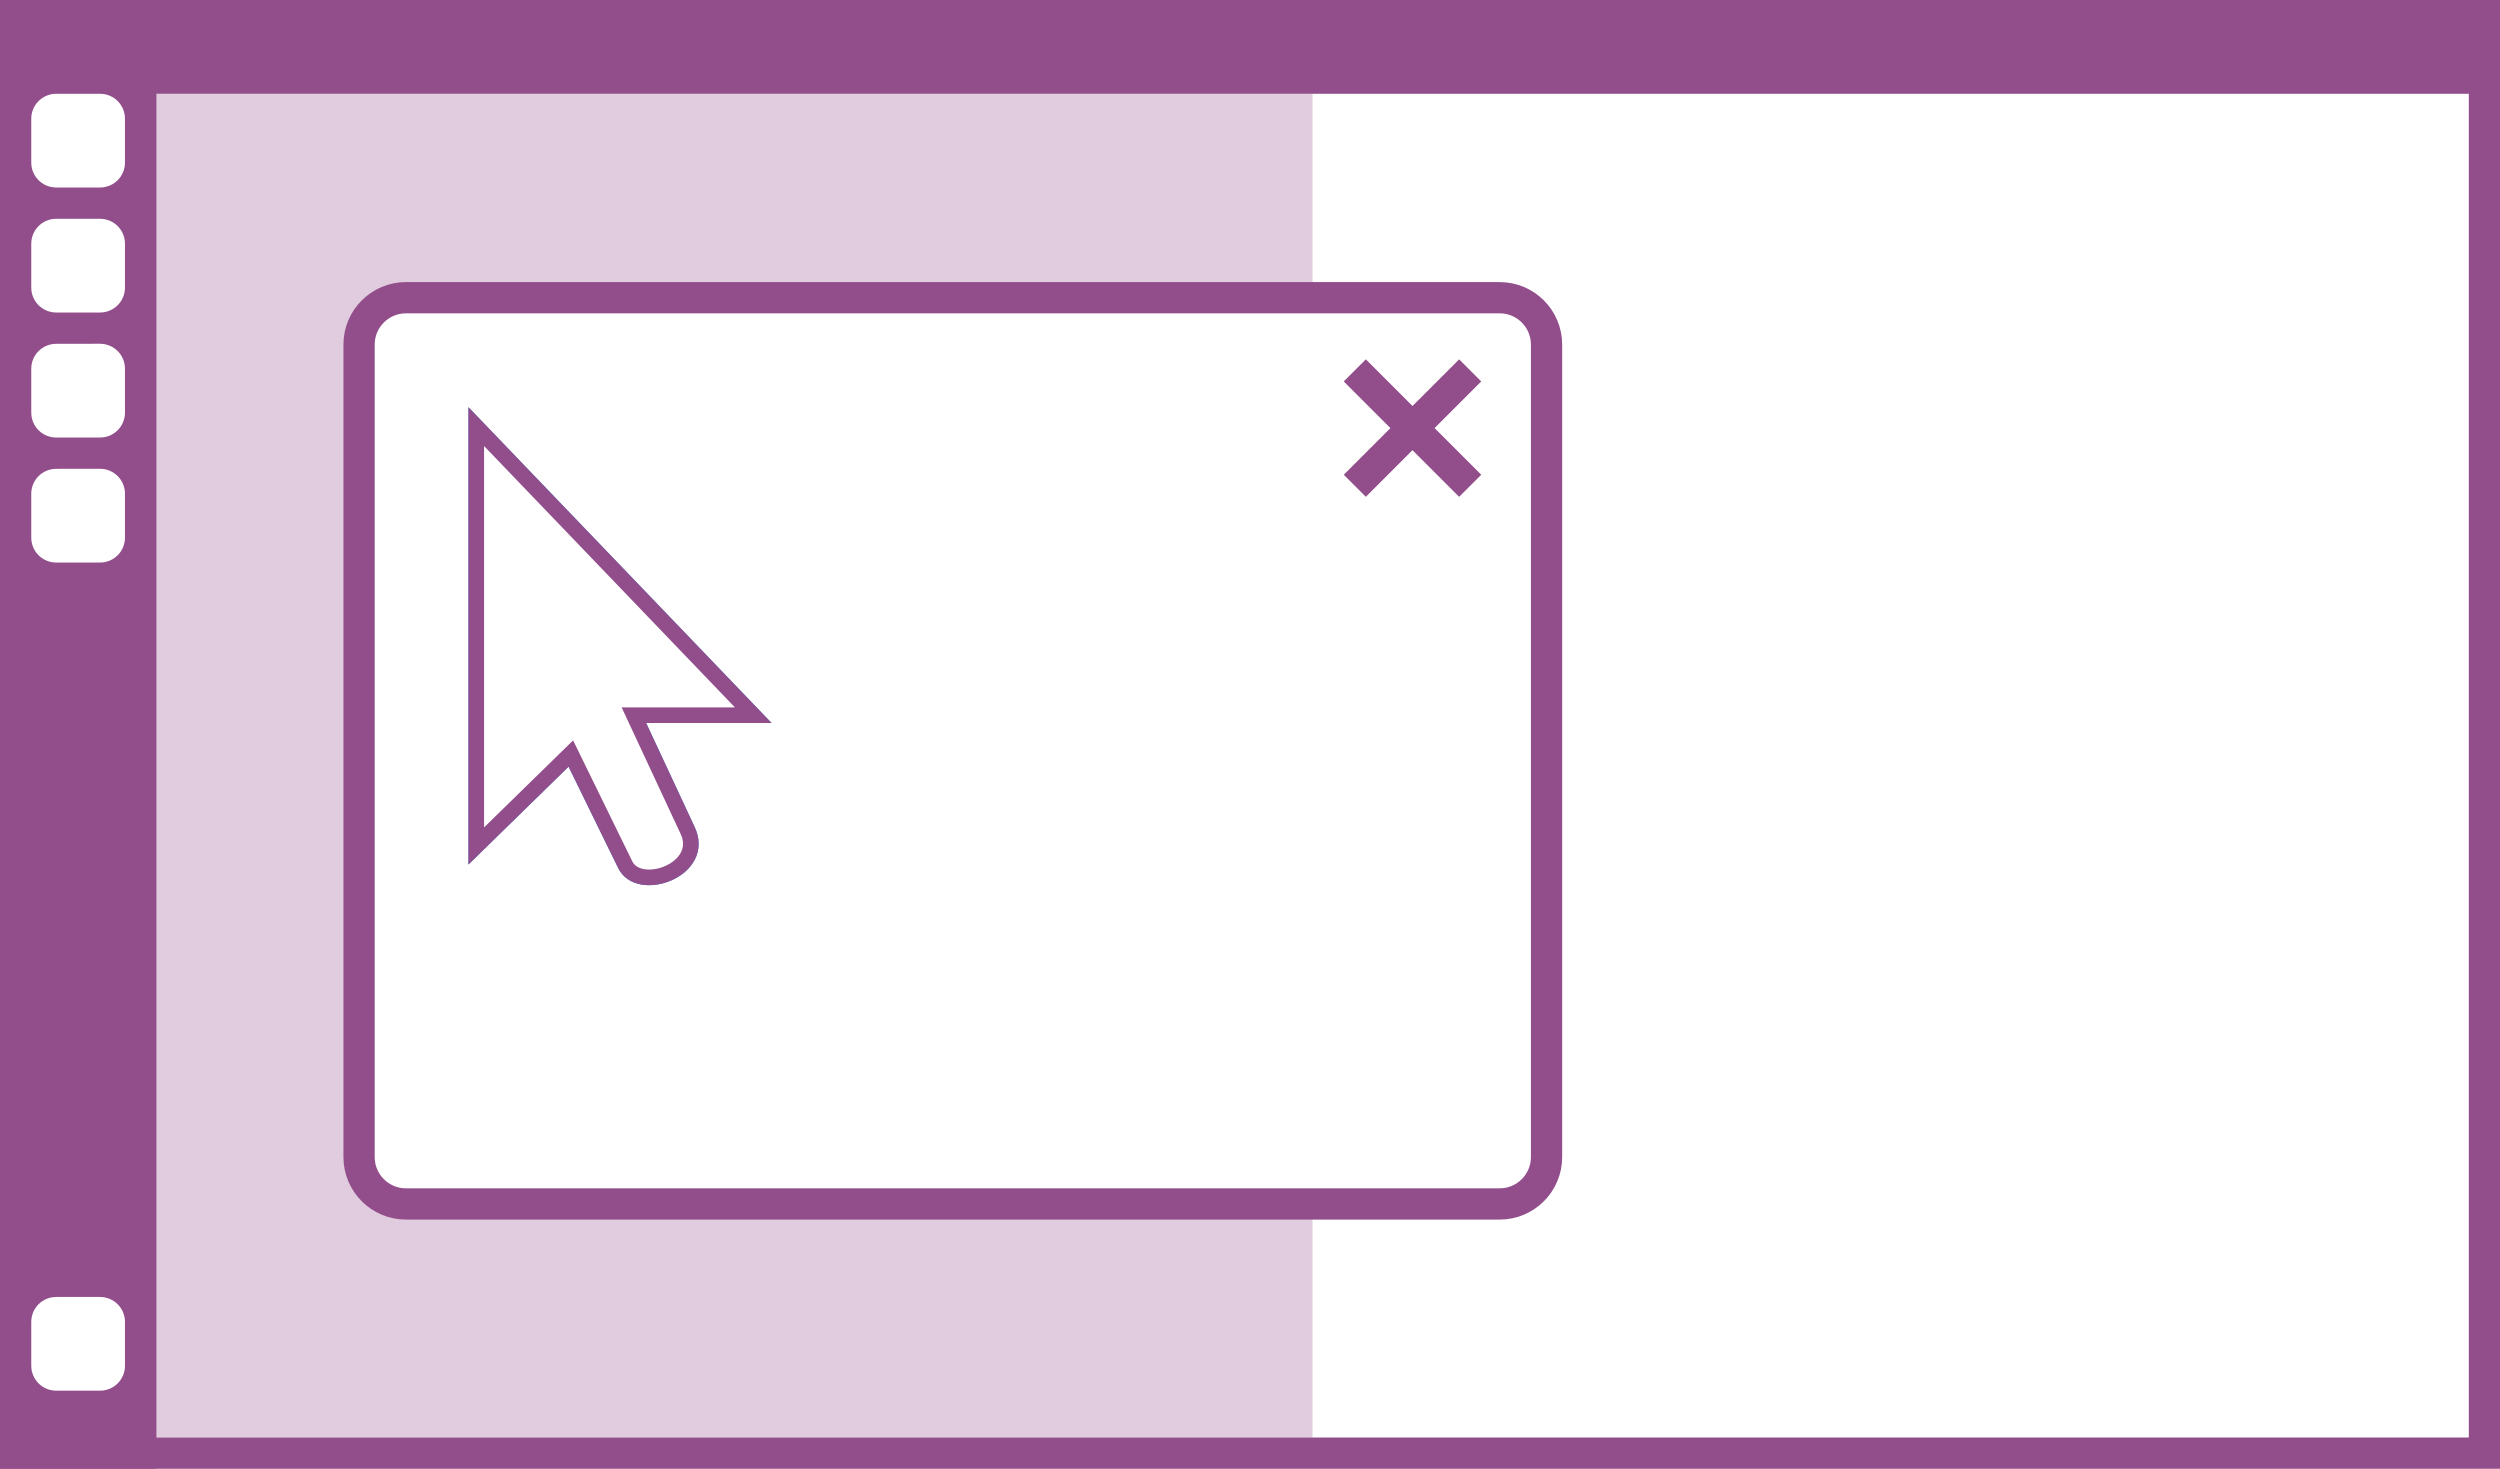
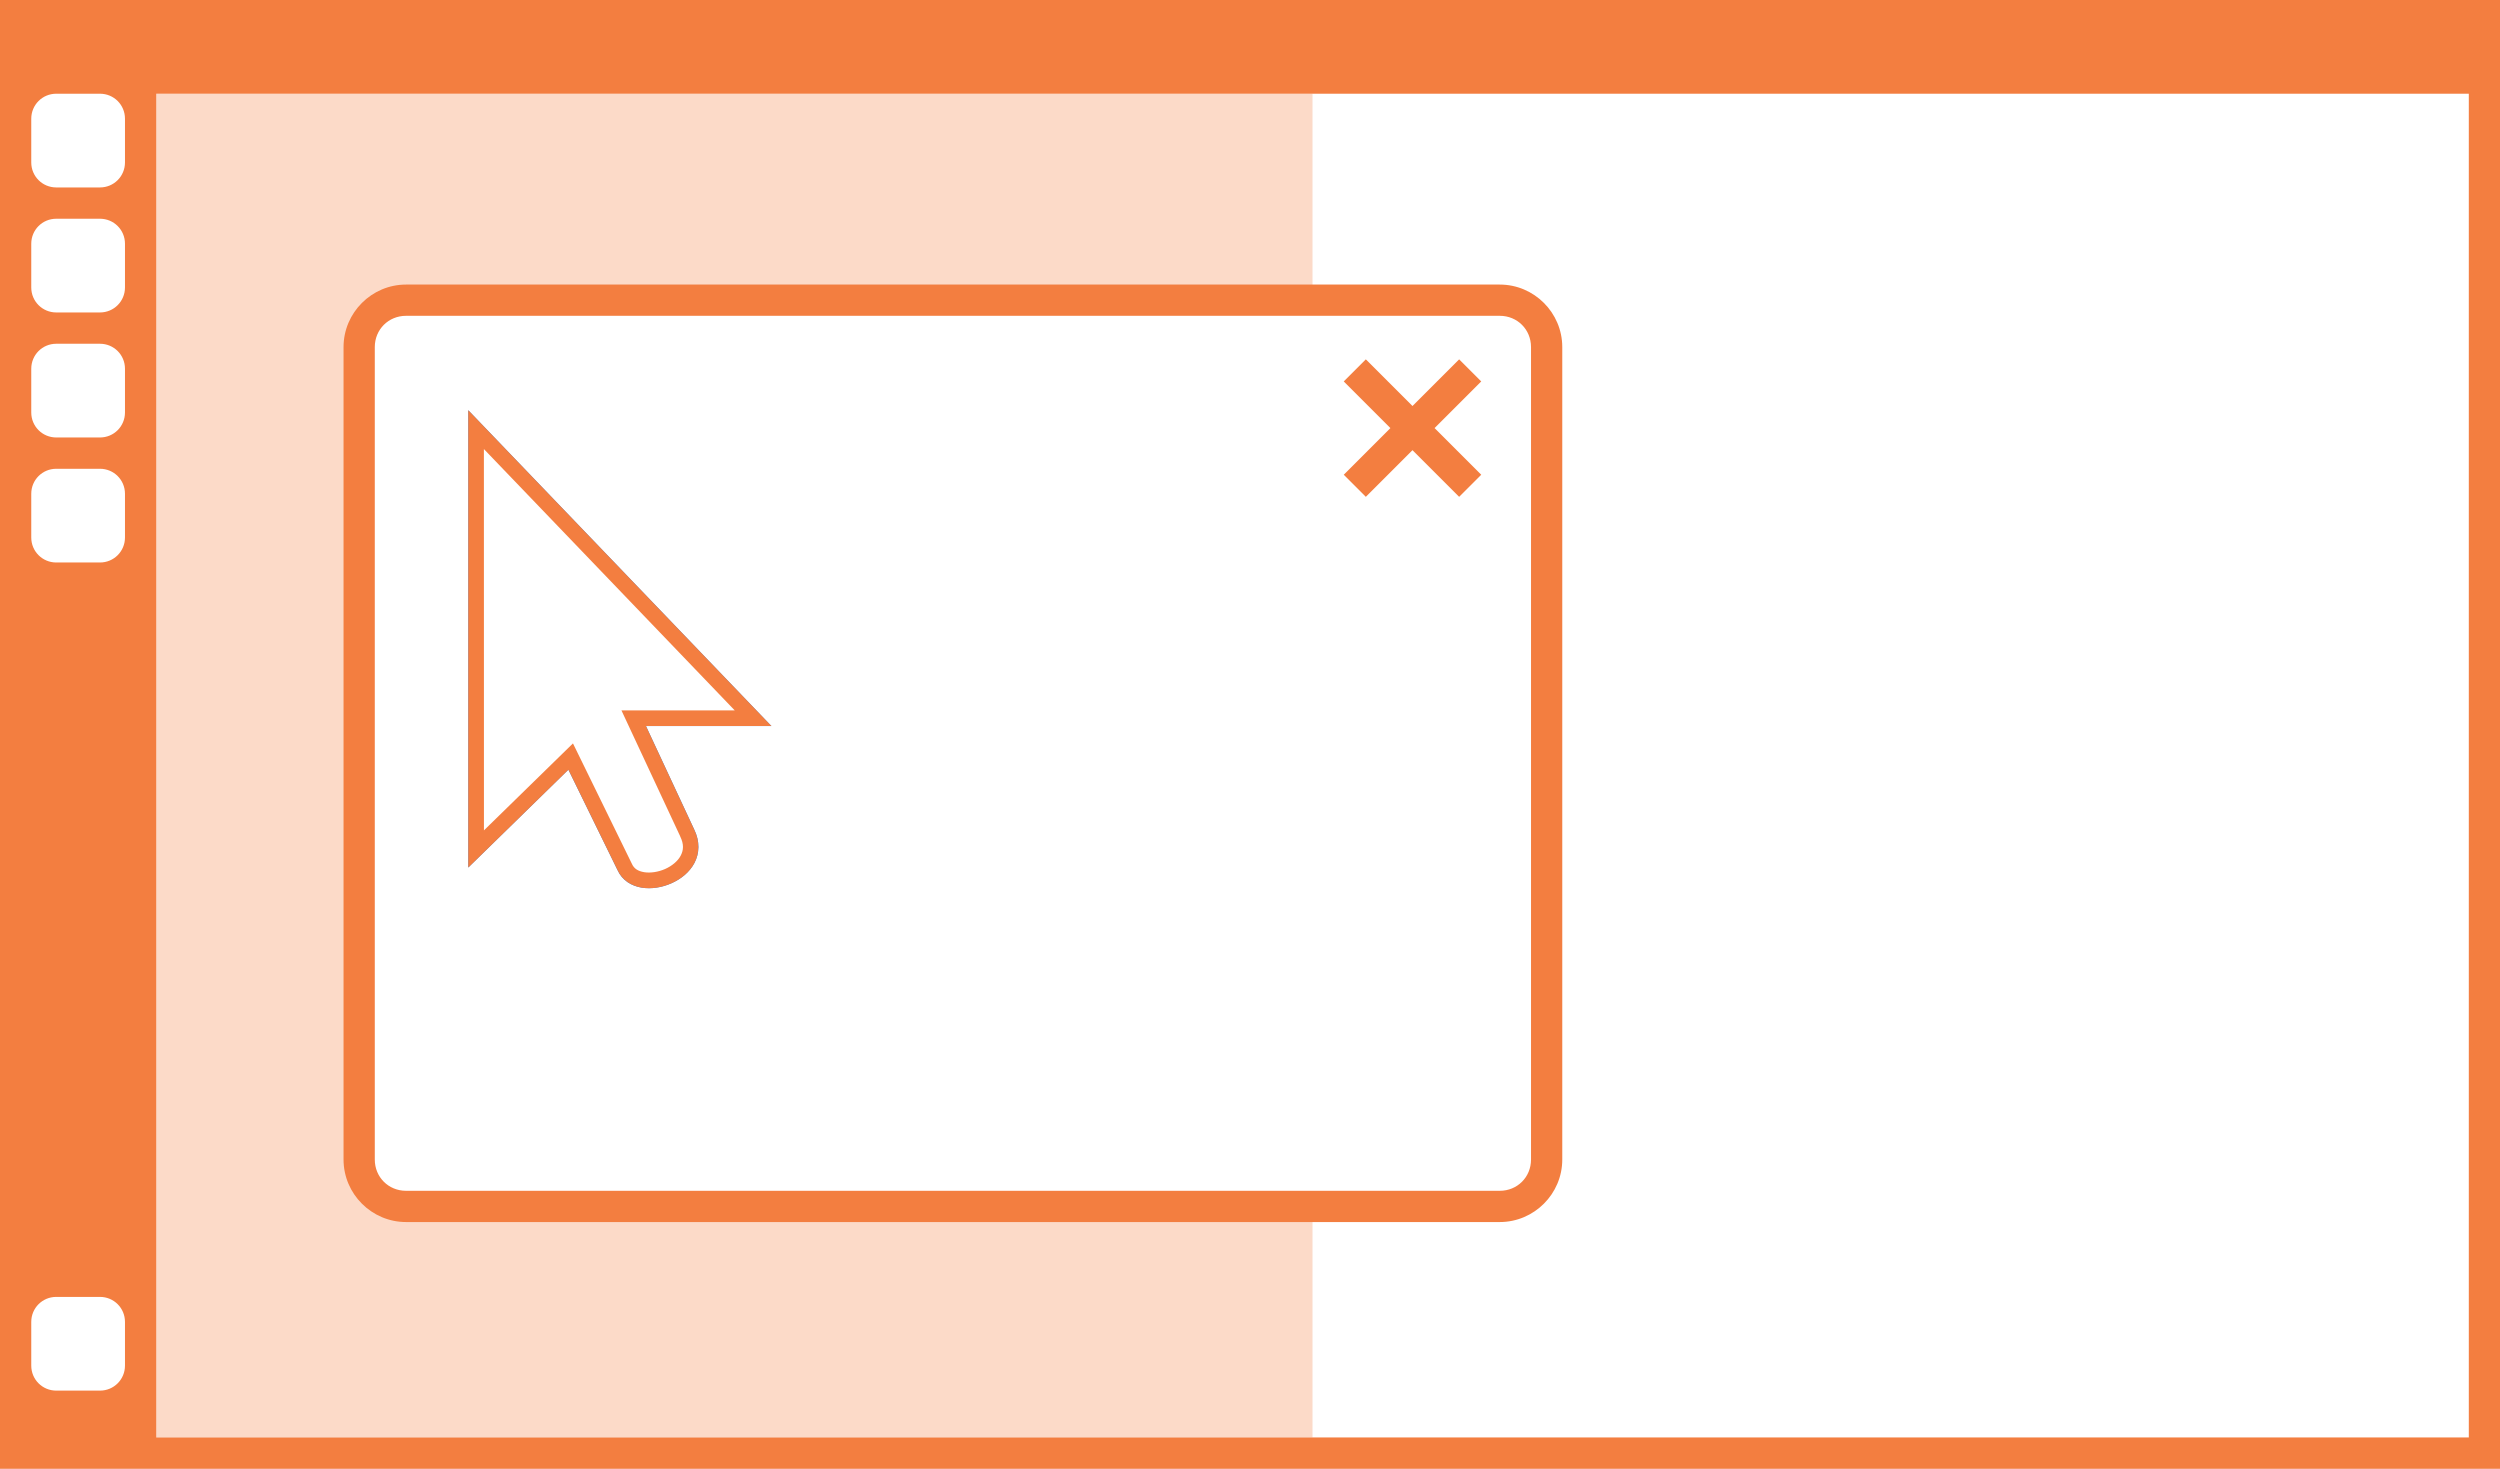
- <svg xmlns="http://www.w3.org/2000/svg" width="160" height="94" viewBox="0 0 42.333 24.871" version="1.1" id="svg20">
-   <defs id="defs24" />
-   <rect style="opacity:1;fill:#924d8b;fill-opacity:1;stroke:none;stroke-width:0.287;stroke-opacity:1" id="rect4752" width="42.334" height="24.871" x="-0" y="4.4408921e-16" ry="0" />
-   <rect style="opacity:1;fill:#ffffff;fill-opacity:1;stroke:none;stroke-width:0.398;stroke-opacity:1" id="rect5232" width="39.159" height="22.754" x="2.646" y="1.588" />
-   <rect style="opacity:1;fill:#924d8b;fill-opacity:1;stroke:none;stroke-width:0.263;stroke-opacity:1" id="rect5358" width="2.646" height="24.871" x="-0" y="0" />
-   <path id="rect2863-36-3" style="fill:#ffffff;fill-opacity:1;stroke-width:0.099" d="m 0.952,1.588 c -0.235,0 -0.423,0.189 -0.423,0.423 v 0.741 c 0,0.235 0.189,0.423 0.423,0.423 H 1.693 c 0.235,0 0.423,-0.189 0.423,-0.423 v -0.741 c 0,-0.235 -0.189,-0.423 -0.423,-0.423 z m 0,2.117 c -0.235,0 -0.423,0.189 -0.423,0.423 v 0.741 c 0,0.235 0.189,0.423 0.423,0.423 H 1.693 c 0.235,0 0.423,-0.189 0.423,-0.423 v -0.741 c 0,-0.235 -0.189,-0.423 -0.423,-0.423 z m 0,2.117 c -0.235,0 -0.423,0.189 -0.423,0.423 v 0.741 c 0,0.235 0.189,0.423 0.423,0.423 H 1.693 c 0.235,0 0.423,-0.189 0.423,-0.423 V 6.244 c 0,-0.235 -0.189,-0.423 -0.423,-0.423 z m 0,2.117 c -0.235,0 -0.423,0.189 -0.423,0.423 v 0.741 c 0,0.235 0.189,0.423 0.423,0.423 H 1.693 c 0.235,0 0.423,-0.189 0.423,-0.423 V 8.361 c 0,-0.235 -0.189,-0.423 -0.423,-0.423 z m 0,14.023 c -0.235,0 -0.423,0.189 -0.423,0.423 v 0.741 c 0,0.235 0.189,0.423 0.423,0.423 H 1.693 c 0.235,0 0.423,-0.189 0.423,-0.423 v -0.741 c 0,-0.235 -0.189,-0.423 -0.423,-0.423 z" />
-   <rect style="opacity:0.287;fill:#924d8b;fill-opacity:1;stroke:none;stroke-width:1.219;stroke-opacity:1" id="rect5744" width="19.579" height="22.754" x="2.646" y="1.588" />
-   <g transform="matrix(0.26458,0,0,0.26458,-396.0832,1156.76)" style="display:inline" id="g16-0">
-     <rect ry="3" rx="3" y="-4353.007" x="1520.006" height="58" width="76" style="opacity:1;vector-effect:none;fill:#ffffff;fill-opacity:1;stroke:#924d8b;stroke-width:2;stroke-linecap:butt;stroke-linejoin:miter;stroke-miterlimit:4;stroke-dasharray:none;stroke-dashoffset:0;stroke-opacity:1;marker:none" id="rect6-6" />
-     <g style="display:inline;fill:#ffffff;fill-opacity:1;stroke:#3584e4;stroke-opacity:1" id="g14-6">
-       <path d="m 26.605,2.318 v 16.44 l 3.712,-3.624 2.122,4.331 c 0.52,1.172 3.22,0.23 2.452,-1.337 l -2.099,-4.496 h 4.685 z" style="color:#000000;display:block;overflow:visible;visibility:visible;fill:#ffffff;fill-opacity:1;fill-rule:nonzero;stroke:#3584e4;stroke-width:0.613;stroke-linecap:butt;stroke-linejoin:miter;stroke-miterlimit:10;stroke-dasharray:none;stroke-dashoffset:0;stroke-opacity:1;marker:none;enable-background:accumulate" transform="matrix(1.6306,0,0,1.63249,1484.124,-4348.541)" id="path10-1" />
-       <path style="color:#000000;display:block;overflow:visible;visibility:visible;fill:#ffffff;fill-opacity:1;fill-rule:nonzero;stroke:#924d8b;stroke-width:0.613;stroke-linecap:butt;stroke-linejoin:miter;stroke-miterlimit:10;stroke-dasharray:none;stroke-dashoffset:0;stroke-opacity:1;marker:none;enable-background:accumulate" d="m 26.605,2.318 v 16.44 l 3.712,-3.624 2.122,4.331 c 0.52,1.172 3.22,0.23 2.452,-1.337 l -2.099,-4.496 h 4.685 z" transform="matrix(1.6306,0,0,1.63249,1484.124,-4348.541)" id="path12-8" />
+ <svg xmlns="http://www.w3.org/2000/svg" width="160" height="94" version="1.1" viewBox="0 0 42.333 24.871">
+   <path transform="matrix(.26459 0 0 .26459 -.00030851 0)" d="m0 0v94h160v-94h-160z" fill="#f37e40" />
+   <path d="m2.646 1.587h39.159v22.754h-39.159z" fill="#fff" stroke-width=".398" />
+   <path d="m0.952 1.587c-0.235 0-0.423 0.189-0.423 0.423v0.741c0 0.235 0.189 0.423 0.423 0.423h0.741c0.235 0 0.423-0.189 0.423-0.423v-0.741c0-0.235-0.189-0.423-0.423-0.423zm0 2.117c-0.235 0-0.423 0.189-0.423 0.423v0.741c0 0.235 0.189 0.423 0.423 0.423h0.741c0.235 0 0.423-0.189 0.423-0.423v-0.741c0-0.235-0.189-0.423-0.423-0.423zm0 2.117c-0.235 0-0.423 0.189-0.423 0.423v0.741c0 0.235 0.189 0.423 0.423 0.423h0.741c0.235 0 0.423-0.189 0.423-0.423v-0.741c0-0.235-0.189-0.423-0.423-0.423zm0 2.117c-0.235 0-0.423 0.189-0.423 0.423v0.741c0 0.235 0.189 0.423 0.423 0.423h0.741c0.235 0 0.423-0.189 0.423-0.423v-0.741c0-0.235-0.189-0.423-0.423-0.423zm0 14.023c-0.235 0-0.423 0.189-0.423 0.423v0.741c0 0.235 0.189 0.423 0.423 0.423h0.741c0.235 0 0.423-0.189 0.423-0.423v-0.741c0-0.235-0.189-0.423-0.423-0.423z" fill="#fff" stroke-width=".099" />
+   <path d="m2.646 1.587h19.579v22.754h-19.579z" fill="#f37e40" opacity=".287" stroke-width="1.219" />
+   <g transform="matrix(.26458 0 0 .26458 -396.08 1156.8)">
+     <path d="m1523-4353h70c1.662 0 3 1.338 3 3v52c0 1.662-1.338 3-3 3h-70c-1.662 0-3-1.338-3-3v-52c0-1.662 1.338-3 3-3z" color="#000000" fill="#fff" stroke-width="2" style="-inkscape-stroke:none" />
+     <path d="m1523-4354c-2.199 0-4 1.801-4 4v52c0 2.199 1.801 4 4 4h70c2.199 0 4-1.801 4-4v-52c0-2.199-1.801-4-4-4zm0 2h70c1.125 0 2 0.875 2 2v52c0 1.125-0.875 2-2 2h-70c-1.125 0-2-0.875-2-2v-52c0-1.125 0.875-2 2-2z" color="#000000" fill="#f37e40" style="-inkscape-stroke:none" />
+     <g fill="#fff">
+       <path transform="matrix(1.6306 0 0 1.6325 1484.1 -4348.5)" d="m26.605 2.318v16.44l3.712-3.624 2.122 4.331c0.52 1.172 3.22 0.23 2.452-1.337l-2.099-4.496h4.685z" color="#000000" display="block" fill="#fff" stroke="#3584e4" stroke-miterlimit="10" stroke-width=".613" />
+       <g transform="matrix(1.6306 0 0 1.6325 1484.1 -4348.5)">
+         <path d="m26.605 2.318v16.44l3.712-3.624 2.122 4.331c0.52 1.172 3.22 0.23 2.452-1.337l-2.099-4.496h4.685z" color="#000000" display="block" style="-inkscape-stroke:none" />
+         <path d="m26.299 1.557v17.93l3.93-3.836 1.93 3.939c4.13e-4 9.3e-4 0.002 1e-3 2e-3 2e-3 0.177 0.395 0.553 0.618 0.939 0.682 0.387 0.064 0.8-0.005 1.172-0.17 0.372-0.165 0.71-0.428 0.904-0.797 0.194-0.368 0.218-0.847-0.01-1.312l-1.893-4.057h4.924zm0.613 1.523 9.846 10.246h-4.447l2.305 4.934v0.004c0.155 0.317 0.131 0.544 0.02 0.756s-0.34 0.403-0.611 0.523-0.583 0.165-0.824 0.125c-0.241-0.04-0.397-0.139-0.48-0.328l-2e-3 -0.004-2.311-4.717-3.494 3.41z" color="#000000" display="block" fill="#f37e40" style="-inkscape-stroke:none" />
+       </g>
    </g>
  </g>
-   <g transform="matrix(0.6922725,-0.6922685,0.6922725,0.6922685,-179.9424,-205.0157)" id="g4632" style="fill:#ffffff;stroke-width:0.29" />
-   <path id="rect859-3" style="fill:#924d8b;stroke:none;stroke-width:0.242" d="m 24.708,6.085 -0.79,0.79 -0.79,-0.79 -0.374,0.374 0.79,0.79 -0.79,0.79 0.374,0.374 0.79,-0.79 0.79,0.79 0.374,-0.374 -0.79,-0.79 0.79,-0.79 z" />
+   <path d="m24.708 6.085-0.79 0.79-0.79-0.79-0.374 0.374 0.79 0.79-0.79 0.79 0.374 0.374 0.79-0.79 0.79 0.79 0.374-0.374-0.79-0.79 0.79-0.79z" fill="#f37e40" />
</svg>
